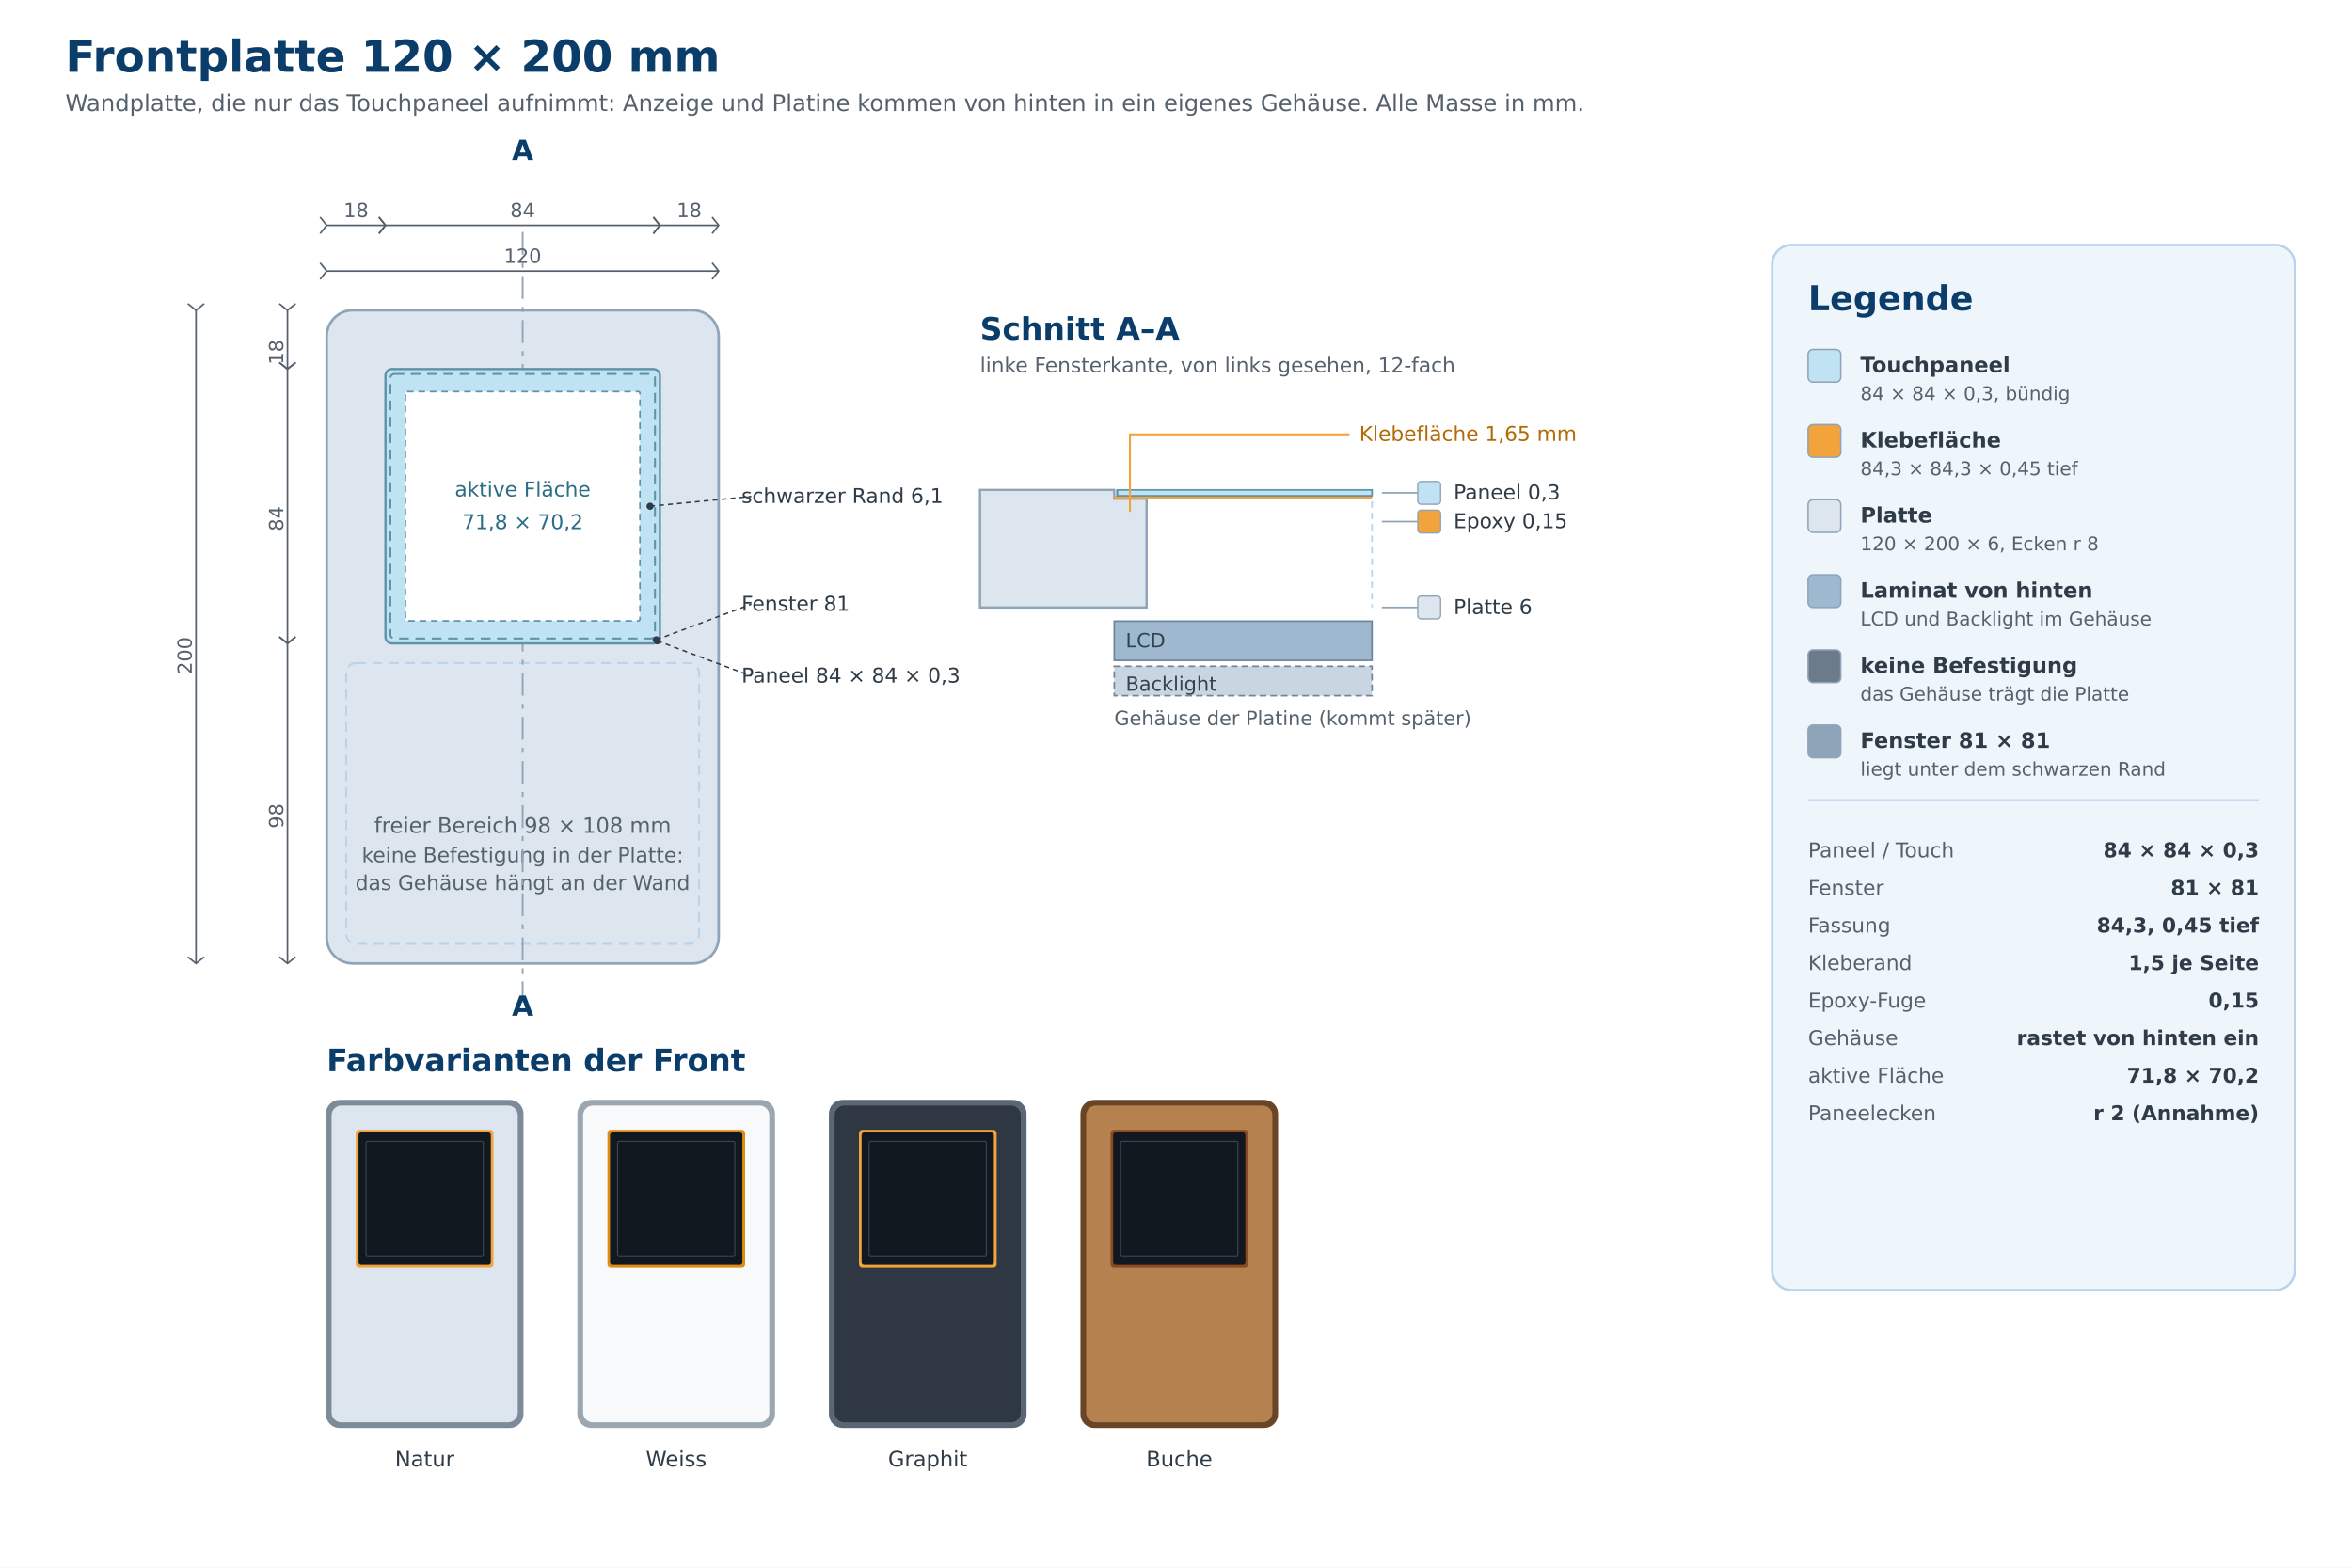
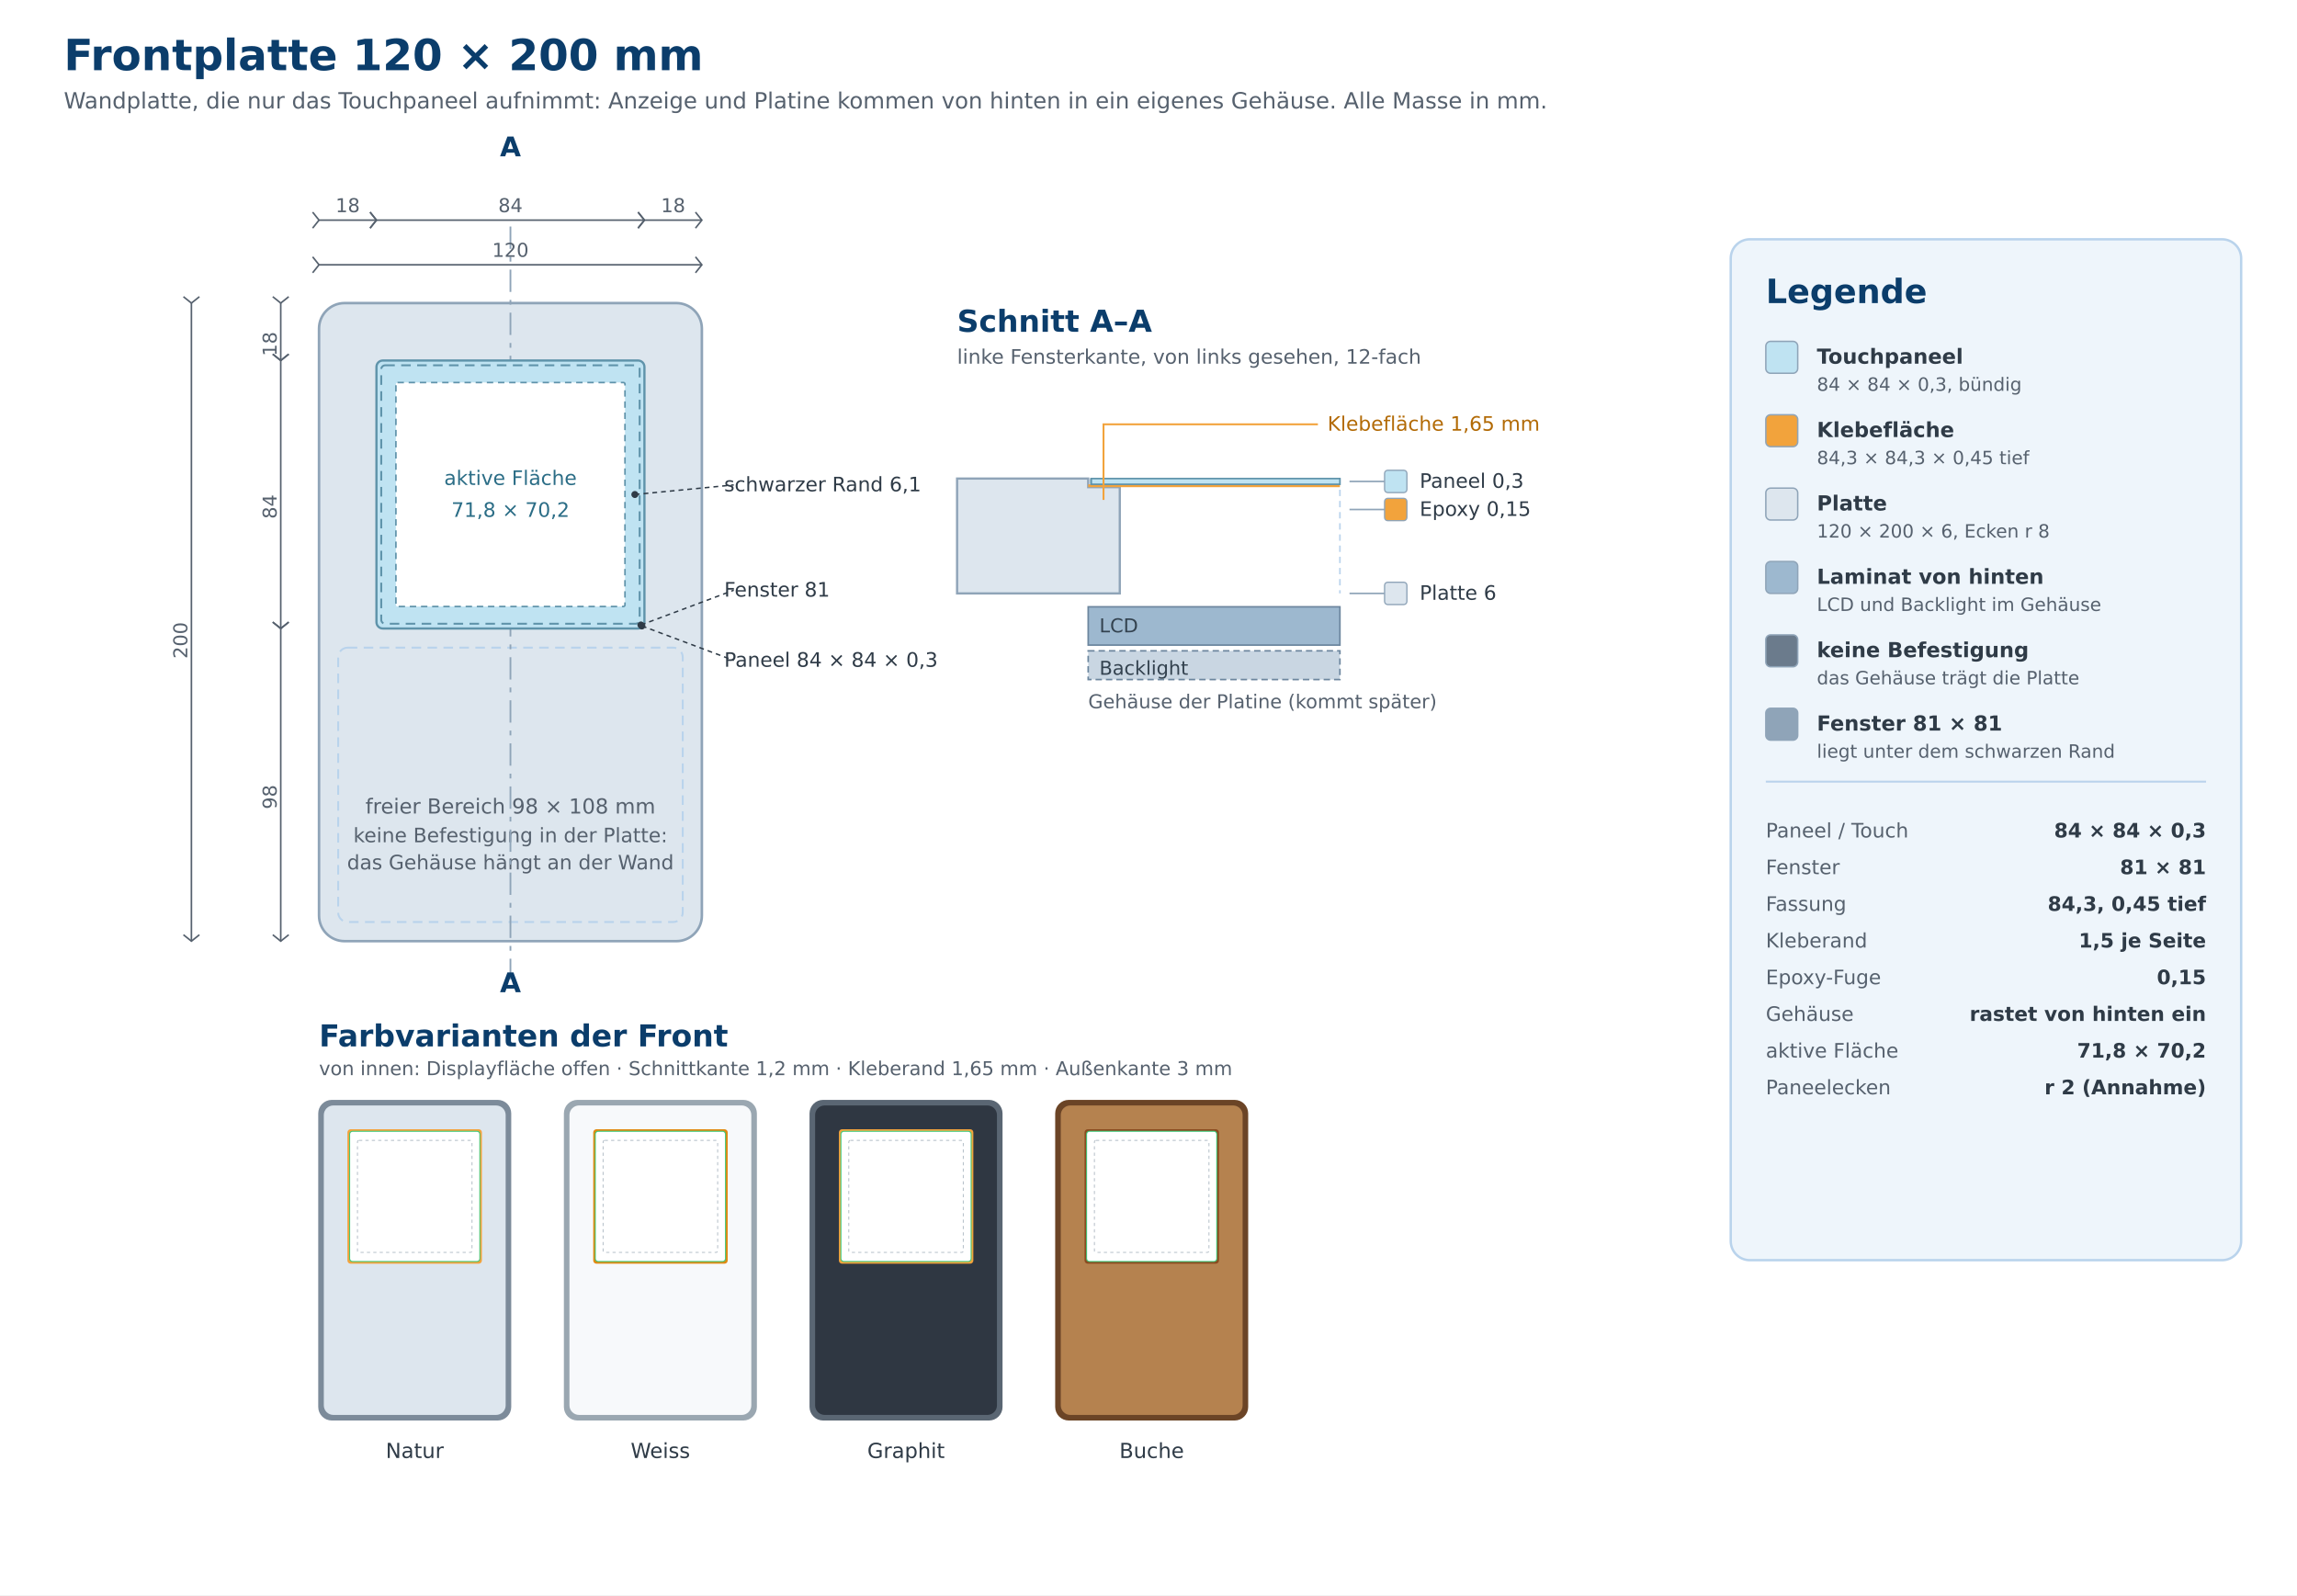
- <svg xmlns="http://www.w3.org/2000/svg" width="1440" height="960" viewBox="0 0 1440 960" font-family="DejaVu Sans, sans-serif">
-   <rect width="1440" height="960" fill="#ffffff" />
+ <svg xmlns="http://www.w3.org/2000/svg" width="1440" height="1000" viewBox="0 0 1440 1000" font-family="DejaVu Sans, sans-serif">
+   <rect width="1440" height="1000" fill="#ffffff" />
  <text x="40" y="44" fill="#0b3d6b" font-size="27" font-weight="700">Frontplatte 120 × 200 mm</text>
  <text x="40" y="68" fill="#56616e" font-size="14">Wandplatte, die nur das Touchpaneel aufnimmt: Anzeige und Platine kommen von hinten in ein eigenes Gehäuse. Alle Masse in mm.</text>
  <rect x="200.0" y="190.0" width="240.0" height="400.0" rx="16.0" fill="#dde6ee" stroke="#8fa4b8" stroke-width="1.6" />
  <rect x="212.0" y="406.0" width="216.0" height="172.0" rx="6" fill="none" stroke="#b9d3ec" stroke-width="1.2" stroke-dasharray="6 4" />
  <text x="320.0" y="510.0" fill="#56616e" font-size="13" text-anchor="middle">freier Bereich 98 × 108 mm</text>
  <text x="320.0" y="528.0" fill="#56616e" font-size="12.5" text-anchor="middle">keine Befestigung in der Platte:</text>
  <text x="320.0" y="545.0" fill="#56616e" font-size="12.5" text-anchor="middle">das Gehäuse hängt an der Wand</text>
  <line x1="320.0" y1="142.0" x2="320.0" y2="614.0" stroke="#8fa4b8" stroke-width="1.1" stroke-dasharray="14 5 3 5" />
  <text x="320.0" y="98.0" fill="#0b3d6b" font-size="17" font-weight="700" text-anchor="middle">A</text>
  <text x="320.0" y="622.0" fill="#0b3d6b" font-size="17" font-weight="700" text-anchor="middle">A</text>
  <rect x="236.0" y="226.0" width="168.0" height="168.0" rx="4.0" fill="#bfe3f2" stroke="#5f93aa" stroke-width="1.4" />
  <rect x="239.0" y="229.0" width="162.0" height="162.0" rx="2.5" fill="none" stroke="#5f93aa" stroke-width="1.2" stroke-dasharray="6 4" />
  <rect x="248.2" y="239.8" width="143.6" height="140.4" rx="1" fill="#ffffff" stroke="#5f93aa" stroke-width="1" stroke-dasharray="4 3" />
  <text x="320.0" y="304.0" fill="#2b6d86" font-size="12.5" text-anchor="middle">aktive Fläche</text>
  <text x="320.0" y="324.0" fill="#2b6d86" font-size="12.5" text-anchor="middle">71,8 × 70,2</text>
  <line x1="200.0" y1="166.0" x2="440.0" y2="166.0" stroke="#56616e" stroke-width="1" />
  <path d="M196.0,161.0 L200.0,166.0 L196.0,171.0" fill="none" stroke="#56616e" stroke-width="1" />
  <path d="M436.0,161.0 L440.0,166.0 L436.0,171.0" fill="none" stroke="#56616e" stroke-width="1" />
  <text x="320.0" y="161.0" fill="#56616e" font-size="12" text-anchor="middle">120</text>
  <line x1="200.0" y1="138.0" x2="236.0" y2="138.0" stroke="#56616e" stroke-width="1" />
  <path d="M196.0,133.0 L200.0,138.0 L196.0,143.0" fill="none" stroke="#56616e" stroke-width="1" />
  <path d="M232.0,133.0 L236.0,138.0 L232.0,143.0" fill="none" stroke="#56616e" stroke-width="1" />
  <text x="218.0" y="133.0" fill="#56616e" font-size="12" text-anchor="middle">18</text>
  <line x1="236.0" y1="138.0" x2="404.0" y2="138.0" stroke="#56616e" stroke-width="1" />
  <path d="M232.0,133.0 L236.0,138.0 L232.0,143.0" fill="none" stroke="#56616e" stroke-width="1" />
  <path d="M400.0,133.0 L404.0,138.0 L400.0,143.0" fill="none" stroke="#56616e" stroke-width="1" />
  <text x="320.0" y="133.0" fill="#56616e" font-size="12" text-anchor="middle">84</text>
  <line x1="404.0" y1="138.0" x2="440.0" y2="138.0" stroke="#56616e" stroke-width="1" />
  <path d="M400.0,133.0 L404.0,138.0 L400.0,143.0" fill="none" stroke="#56616e" stroke-width="1" />
  <path d="M436.0,133.0 L440.0,138.0 L436.0,143.0" fill="none" stroke="#56616e" stroke-width="1" />
  <text x="422.0" y="133.0" fill="#56616e" font-size="12" text-anchor="middle">18</text>
  <line x1="176.0" y1="190.0" x2="176.0" y2="226.0" stroke="#56616e" stroke-width="1" />
  <path d="M171.0,186.0 L176.0,190.0 L181.0,186.0" fill="none" stroke="#56616e" stroke-width="1" />
  <path d="M171.0,222.0 L176.0,226.0 L181.0,222.0" fill="none" stroke="#56616e" stroke-width="1" />
  <text x="170.0" y="208.0" fill="#56616e" font-size="12" text-anchor="end" dominant-baseline="middle" transform="rotate(-90 170.0 208.0)">18</text>
  <line x1="176.0" y1="226.0" x2="176.0" y2="394.0" stroke="#56616e" stroke-width="1" />
  <path d="M171.0,222.0 L176.0,226.0 L181.0,222.0" fill="none" stroke="#56616e" stroke-width="1" />
  <path d="M171.0,390.0 L176.0,394.0 L181.0,390.0" fill="none" stroke="#56616e" stroke-width="1" />
  <text x="170.0" y="310.0" fill="#56616e" font-size="12" text-anchor="end" dominant-baseline="middle" transform="rotate(-90 170.0 310.0)">84</text>
  <line x1="176.0" y1="394.0" x2="176.0" y2="590.0" stroke="#56616e" stroke-width="1" />
  <path d="M171.0,390.0 L176.0,394.0 L181.0,390.0" fill="none" stroke="#56616e" stroke-width="1" />
  <path d="M171.0,586.0 L176.0,590.0 L181.0,586.0" fill="none" stroke="#56616e" stroke-width="1" />
  <text x="170.0" y="492.0" fill="#56616e" font-size="12" text-anchor="end" dominant-baseline="middle" transform="rotate(-90 170.0 492.0)">98</text>
  <line x1="120.0" y1="190.0" x2="120.0" y2="590.0" stroke="#56616e" stroke-width="1" />
  <path d="M115.0,186.0 L120.0,190.0 L125.0,186.0" fill="none" stroke="#56616e" stroke-width="1" />
  <path d="M115.0,586.0 L120.0,590.0 L125.0,586.0" fill="none" stroke="#56616e" stroke-width="1" />
  <text x="114.0" y="390.0" fill="#56616e" font-size="12" text-anchor="end" dominant-baseline="middle" transform="rotate(-90 114.0 390.0)">200</text>
  <path d="M398.0,310.0 L460.0,304.0" stroke="#2f3b47" stroke-width="0.9" fill="none" stroke-dasharray="3 2.5" />
  <circle cx="398.0" cy="310.0" r="2.2" fill="#2f3b47" />
  <text x="454.0" y="308.0" fill="#2f3b47" font-size="12.5" text-anchor="start">schwarzer Rand 6,1</text>
  <path d="M401.8,391.8 L460.0,370.0" stroke="#2f3b47" stroke-width="0.9" fill="none" stroke-dasharray="3 2.5" />
  <circle cx="401.8" cy="391.8" r="2.2" fill="#2f3b47" />
  <text x="454.0" y="374.0" fill="#2f3b47" font-size="12.5" text-anchor="start">Fenster 81</text>
  <path d="M402.4,392.4 L460.0,414.0" stroke="#2f3b47" stroke-width="0.9" fill="none" stroke-dasharray="3 2.5" />
  <circle cx="402.4" cy="392.4" r="2.2" fill="#2f3b47" />
  <text x="454.0" y="418.0" fill="#2f3b47" font-size="12.5" text-anchor="start">Paneel 84 × 84 × 0,3</text>
  <text x="600" y="208" fill="#0b3d6b" font-size="19" font-weight="700">Schnitt A–A</text>
  <text x="600" y="228" fill="#56616e" font-size="12.5">linke Fensterkante, von links gesehen, 12-fach</text>
  <path d="M600.0,300.0 L682.2,300.0 L682.2,305.4 L702.0,305.4 L702.0,372.0 L600.0,372.0 Z" fill="#dde6ee" stroke="#8fa4b8" stroke-width="1.4" />
  <line x1="840.0" y1="300.0" x2="840.0" y2="372.0" stroke="#b9d3ec" stroke-width="1" stroke-dasharray="4 3" />
  <rect x="682.2" y="303.6" width="157.8" height="1.8" fill="#f2a33c" />
  <rect x="684.0" y="300.0" width="156.0" height="3.6" fill="#bfe3f2" stroke="#5f93aa" stroke-width="1" />
  <line x1="684.0" y1="300.0" x2="684.0" y2="303.6" stroke="#5f93aa" stroke-width="1" />
  <rect x="682.2" y="380.4" width="157.8" height="24.0" fill="#9db8cf" stroke="#6c869e" stroke-width="1" />
  <rect x="682.2" y="408.0" width="157.8" height="18.0" fill="#c9d6e2" stroke="#6c869e" stroke-width="1" stroke-dasharray="4 2.5" />
  <text x="689.2" y="396.4" fill="#33424f" font-size="12">LCD</text>
  <text x="689.2" y="423.0" fill="#33424f" font-size="12">Backlight</text>
  <text x="682.2" y="444.0" fill="#56616e" font-size="12">Gehäuse der Platine (kommt später)</text>
  <path d="M846.0,301.8 L874.0,301.8" stroke="#8fa4b8" stroke-width="1" />
  <rect x="868.0" y="294.8" width="14" height="14" rx="2" fill="#bfe3f2" stroke="#8fa4b8" stroke-width="0.8" />
  <text x="890.0" y="305.8" fill="#2f3b47" font-size="12.5">Paneel 0,3</text>
  <path d="M846.0,319.4 L874.0,319.4" stroke="#8fa4b8" stroke-width="1" />
  <rect x="868.0" y="312.4" width="14" height="14" rx="2" fill="#f2a33c" stroke="#8fa4b8" stroke-width="0.8" />
  <text x="890.0" y="323.4" fill="#2f3b47" font-size="12.5">Epoxy 0,15</text>
  <path d="M846.0,372.0 L874.0,372.0" stroke="#8fa4b8" stroke-width="1" />
  <rect x="868.0" y="365.0" width="14" height="14" rx="2" fill="#dde6ee" stroke="#8fa4b8" stroke-width="0.8" />
  <text x="890.0" y="376.0" fill="#2f3b47" font-size="12.5">Platte 6</text>
  <path d="M691.8,313.4 L691.8,266.0 L826.2,266.0" stroke="#f2a33c" stroke-width="1.2" fill="none" />
  <text x="832.2" y="270.0" fill="#b26a05" font-size="12.5">Klebefläche 1,65 mm</text>
  <rect x="1085.0" y="150.0" width="320.0" height="640" rx="12" fill="#eef5fb" stroke="#b9d3ec" stroke-width="1.5" />
  <text x="1107.0" y="190.0" fill="#0b3d6b" font-size="21" font-weight="700">Legende</text>
  <rect x="1107.0" y="214.0" width="20" height="20" rx="3" fill="#bfe3f2" stroke="#8fa4b8" stroke-width="0.9" />
  <text x="1139.0" y="228.0" fill="#2f3b47" font-size="13" font-weight="600">Touchpaneel</text>
  <text x="1139.0" y="245.0" fill="#56616e" font-size="11.5">84 × 84 × 0,3, bündig</text>
  <rect x="1107.0" y="260.0" width="20" height="20" rx="3" fill="#f2a33c" stroke="#8fa4b8" stroke-width="0.9" />
  <text x="1139.0" y="274.0" fill="#2f3b47" font-size="13" font-weight="600">Klebefläche</text>
  <text x="1139.0" y="291.0" fill="#56616e" font-size="11.5">84,3 × 84,3 × 0,45 tief</text>
  <rect x="1107.0" y="306.0" width="20" height="20" rx="3" fill="#dde6ee" stroke="#8fa4b8" stroke-width="0.9" />
  <text x="1139.0" y="320.0" fill="#2f3b47" font-size="13" font-weight="600">Platte</text>
  <text x="1139.0" y="337.0" fill="#56616e" font-size="11.5">120 × 200 × 6, Ecken r 8</text>
  <rect x="1107.0" y="352.0" width="20" height="20" rx="3" fill="#9db8cf" stroke="#8fa4b8" stroke-width="0.9" />
  <text x="1139.0" y="366.0" fill="#2f3b47" font-size="13" font-weight="600">Laminat von hinten</text>
  <text x="1139.0" y="383.0" fill="#56616e" font-size="11.5">LCD und Backlight im Gehäuse</text>
  <rect x="1107.0" y="398.0" width="20" height="20" rx="3" fill="#6b7b8c" stroke="#8fa4b8" stroke-width="0.9" />
  <text x="1139.0" y="412.0" fill="#2f3b47" font-size="13" font-weight="600">keine Befestigung</text>
  <text x="1139.0" y="429.0" fill="#56616e" font-size="11.5">das Gehäuse trägt die Platte</text>
  <rect x="1107.0" y="444.0" width="20" height="20" rx="3" fill="#8fa4b8" stroke="#8fa4b8" stroke-width="0.9" />
  <text x="1139.0" y="458.0" fill="#2f3b47" font-size="13" font-weight="600">Fenster 81 × 81</text>
  <text x="1139.0" y="475.0" fill="#56616e" font-size="11.5">liegt unter dem schwarzen Rand</text>
  <line x1="1107.0" y1="490.0" x2="1383.0" y2="490.0" stroke="#b9d3ec" stroke-width="1.2" />
  <text x="1107.0" y="525.0" fill="#56616e" font-size="12.5">Paneel / Touch</text>
  <text x="1383.0" y="525.0" fill="#2f3b47" font-size="12.5" font-weight="600" text-anchor="end">84 × 84 × 0,3</text>
  <text x="1107.0" y="548.0" fill="#56616e" font-size="12.5">Fenster</text>
  <text x="1383.0" y="548.0" fill="#2f3b47" font-size="12.5" font-weight="600" text-anchor="end">81 × 81</text>
  <text x="1107.0" y="571.0" fill="#56616e" font-size="12.5">Fassung</text>
  <text x="1383.0" y="571.0" fill="#2f3b47" font-size="12.5" font-weight="600" text-anchor="end">84,3, 0,45 tief</text>
  <text x="1107.0" y="594.0" fill="#56616e" font-size="12.5">Kleberand</text>
  <text x="1383.0" y="594.0" fill="#2f3b47" font-size="12.5" font-weight="600" text-anchor="end">1,5 je Seite</text>
  <text x="1107.0" y="617.0" fill="#56616e" font-size="12.5">Epoxy-Fuge</text>
  <text x="1383.0" y="617.0" fill="#2f3b47" font-size="12.5" font-weight="600" text-anchor="end">0,15</text>
  <text x="1107.0" y="640.0" fill="#56616e" font-size="12.5">Gehäuse</text>
  <text x="1383.0" y="640.0" fill="#2f3b47" font-size="12.5" font-weight="600" text-anchor="end">rastet von hinten ein</text>
  <text x="1107.0" y="663.0" fill="#56616e" font-size="12.5">aktive Fläche</text>
  <text x="1383.0" y="663.0" fill="#2f3b47" font-size="12.5" font-weight="600" text-anchor="end">71,8 × 70,2</text>
  <text x="1107.0" y="686.0" fill="#56616e" font-size="12.5">Paneelecken</text>
  <text x="1383.0" y="686.0" fill="#2f3b47" font-size="12.5" font-weight="600" text-anchor="end">r 2 (Annahme)</text>
  <text x="200" y="656" fill="#0b3d6b" font-size="19" font-weight="700">Farbvarianten der Front</text>
-   <rect x="200.0" y="674.0" width="120" height="200" rx="8" fill="#7c8b9a" stroke="#7c8b9a" stroke-width="1" />
-   <rect x="203.0" y="677.0" width="114" height="194" rx="6" fill="#dde6ee" />
-   <rect x="217.8" y="691.9" width="84.3" height="84.3" rx="2" fill="#f2a33c" />
-   <rect x="219.5" y="693.5" width="81.0" height="81.0" rx="1.5" fill="#12181f" />
-   <rect x="224.1" y="698.9" width="71.8" height="70.2" rx="1" fill="none" stroke="#3d4a57" stroke-width="0.6" />
-   <text x="260.0" y="898.0" fill="#2f3b47" font-size="13" text-anchor="middle">Natur</text>
-   <rect x="354.0" y="674.0" width="120" height="200" rx="8" fill="#9aa7b1" stroke="#9aa7b1" stroke-width="1" />
-   <rect x="357.0" y="677.0" width="114" height="194" rx="6" fill="#f7f9fb" />
-   <rect x="371.9" y="691.9" width="84.3" height="84.3" rx="2" fill="#e08a12" />
-   <rect x="373.5" y="693.5" width="81.0" height="81.0" rx="1.5" fill="#12181f" />
-   <rect x="378.1" y="698.9" width="71.8" height="70.2" rx="1" fill="none" stroke="#3d4a57" stroke-width="0.6" />
-   <text x="414.0" y="898.0" fill="#2f3b47" font-size="13" text-anchor="middle">Weiss</text>
-   <rect x="508.0" y="674.0" width="120" height="200" rx="8" fill="#5a6673" stroke="#5a6673" stroke-width="1" />
-   <rect x="511.0" y="677.0" width="114" height="194" rx="6" fill="#2f3742" />
-   <rect x="525.9" y="691.9" width="84.3" height="84.3" rx="2" fill="#f2a33c" />
-   <rect x="527.5" y="693.5" width="81.0" height="81.0" rx="1.5" fill="#12181f" />
-   <rect x="532.1" y="698.9" width="71.8" height="70.2" rx="1" fill="none" stroke="#3d4a57" stroke-width="0.6" />
-   <text x="568.0" y="898.0" fill="#2f3b47" font-size="13" text-anchor="middle">Graphit</text>
-   <rect x="662.0" y="674.0" width="120" height="200" rx="8" fill="#6b4426" stroke="#6b4426" stroke-width="1" />
-   <rect x="665.0" y="677.0" width="114" height="194" rx="6" fill="#b5824f" />
-   <rect x="679.9" y="691.9" width="84.3" height="84.3" rx="2" fill="#8a4b20" />
-   <rect x="681.5" y="693.5" width="81.0" height="81.0" rx="1.5" fill="#12181f" />
-   <rect x="686.1" y="698.9" width="71.8" height="70.2" rx="1" fill="none" stroke="#3d4a57" stroke-width="0.6" />
-   <text x="722.0" y="898.0" fill="#2f3b47" font-size="13" text-anchor="middle">Buche</text>
+   <text x="200" y="674" fill="#56616e" font-size="12">von innen: Displayfläche offen · Schnittkante 1,2 mm · Kleberand 1,65 mm · Außenkante 3 mm</text>
+   <rect x="200.0" y="690.0" width="120" height="200" rx="8" fill="#7c8b9a" stroke="#7c8b9a" stroke-width="1" />
+   <rect x="203.0" y="693.0" width="114" height="194" rx="6" fill="#dde6ee" />
+   <rect x="217.8" y="707.9" width="84.3" height="84.3" rx="2" fill="#f2a33c" />
+   <rect x="218.9" y="708.9" width="82.2" height="82.2" rx="2" fill="#3ec97a" />
+   <rect x="219.5" y="709.5" width="81.0" height="81.0" rx="1.5" fill="#ffffff" />
+   <rect x="224.1" y="714.9" width="71.8" height="70.2" rx="1" fill="none" stroke="#b6c0c9" stroke-width="0.6" stroke-dasharray="2 2" />
+   <text x="260.0" y="914.0" fill="#2f3b47" font-size="13" text-anchor="middle">Natur</text>
+   <rect x="354.0" y="690.0" width="120" height="200" rx="8" fill="#9aa7b1" stroke="#9aa7b1" stroke-width="1" />
+   <rect x="357.0" y="693.0" width="114" height="194" rx="6" fill="#f7f9fb" />
+   <rect x="371.9" y="707.9" width="84.3" height="84.3" rx="2" fill="#e08a12" />
+   <rect x="372.9" y="708.9" width="82.2" height="82.2" rx="2" fill="#3ec97a" />
+   <rect x="373.5" y="709.5" width="81.0" height="81.0" rx="1.5" fill="#ffffff" />
+   <rect x="378.1" y="714.9" width="71.8" height="70.2" rx="1" fill="none" stroke="#b6c0c9" stroke-width="0.6" stroke-dasharray="2 2" />
+   <text x="414.0" y="914.0" fill="#2f3b47" font-size="13" text-anchor="middle">Weiss</text>
+   <rect x="508.0" y="690.0" width="120" height="200" rx="8" fill="#5a6673" stroke="#5a6673" stroke-width="1" />
+   <rect x="511.0" y="693.0" width="114" height="194" rx="6" fill="#2f3742" />
+   <rect x="525.9" y="707.9" width="84.3" height="84.3" rx="2" fill="#f2a33c" />
+   <rect x="526.9" y="708.9" width="82.2" height="82.2" rx="2" fill="#3ec97a" />
+   <rect x="527.5" y="709.5" width="81.0" height="81.0" rx="1.5" fill="#ffffff" />
+   <rect x="532.1" y="714.9" width="71.8" height="70.2" rx="1" fill="none" stroke="#b6c0c9" stroke-width="0.6" stroke-dasharray="2 2" />
+   <text x="568.0" y="914.0" fill="#2f3b47" font-size="13" text-anchor="middle">Graphit</text>
+   <rect x="662.0" y="690.0" width="120" height="200" rx="8" fill="#6b4426" stroke="#6b4426" stroke-width="1" />
+   <rect x="665.0" y="693.0" width="114" height="194" rx="6" fill="#b5824f" />
+   <rect x="679.9" y="707.9" width="84.3" height="84.3" rx="2" fill="#8a4b20" />
+   <rect x="680.9" y="708.9" width="82.2" height="82.2" rx="2" fill="#3ec97a" />
+   <rect x="681.5" y="709.5" width="81.0" height="81.0" rx="1.5" fill="#ffffff" />
+   <rect x="686.1" y="714.9" width="71.8" height="70.2" rx="1" fill="none" stroke="#b6c0c9" stroke-width="0.6" stroke-dasharray="2 2" />
+   <text x="722.0" y="914.0" fill="#2f3b47" font-size="13" text-anchor="middle">Buche</text>
</svg>
